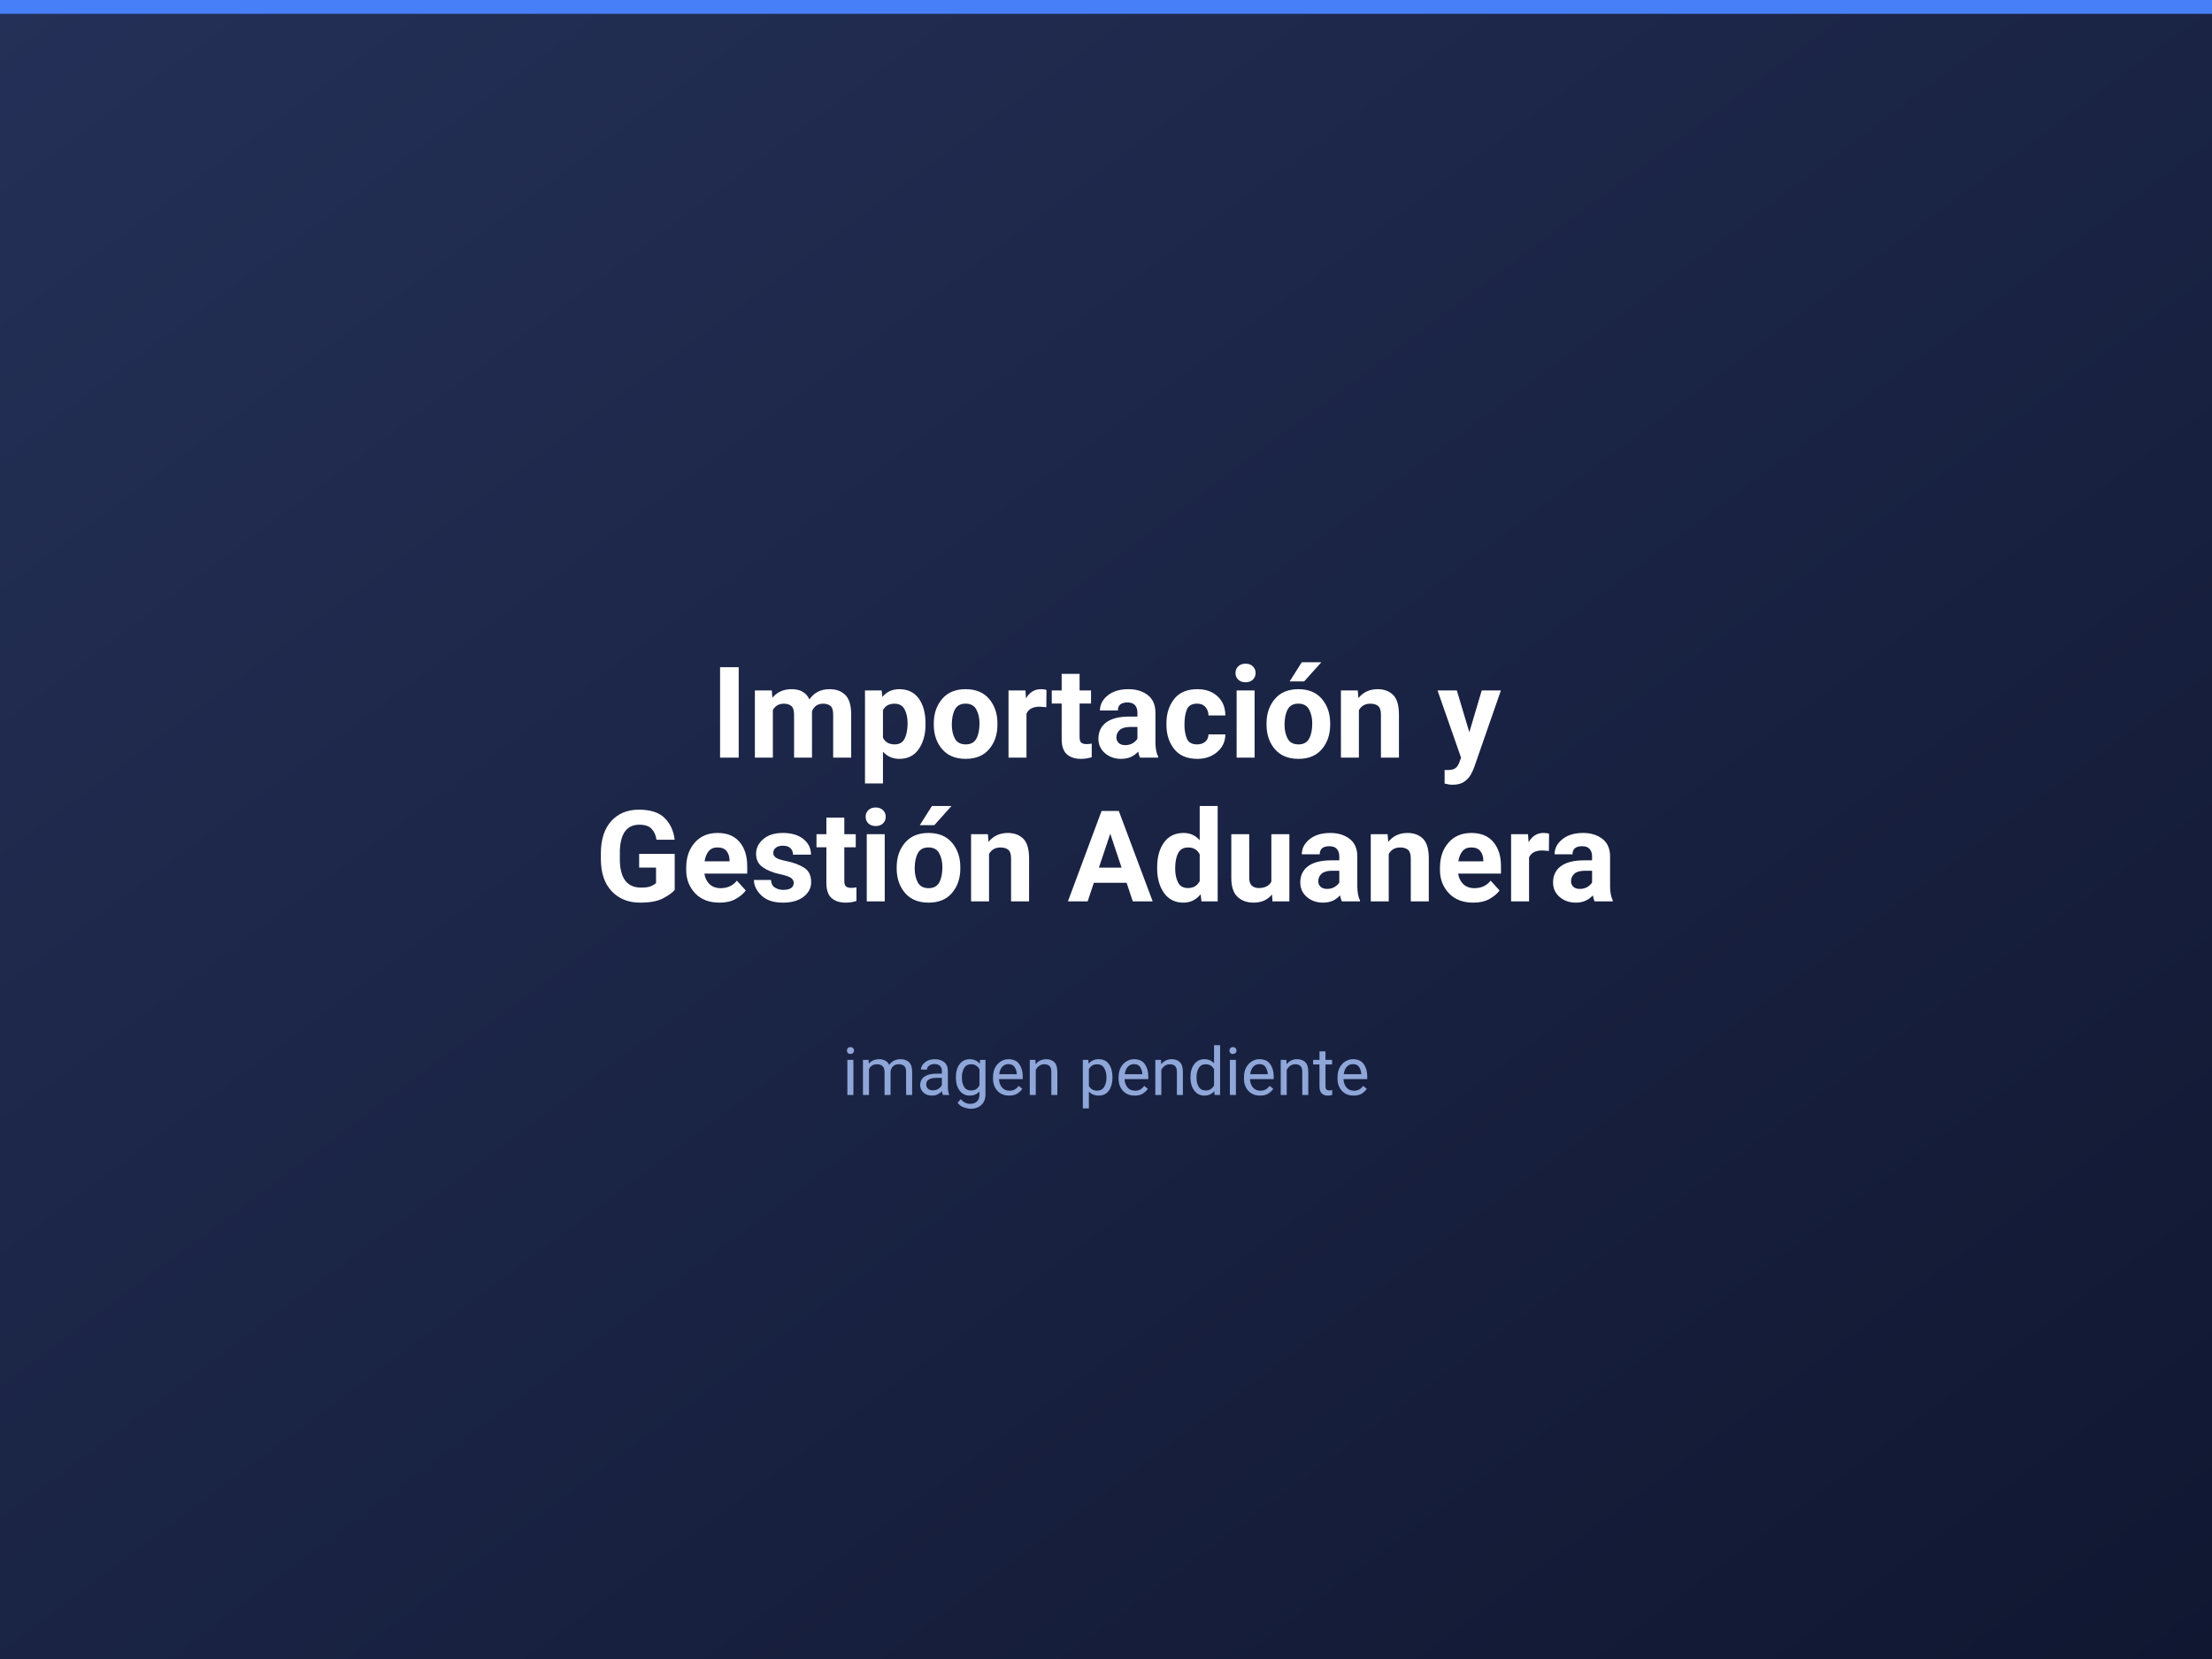
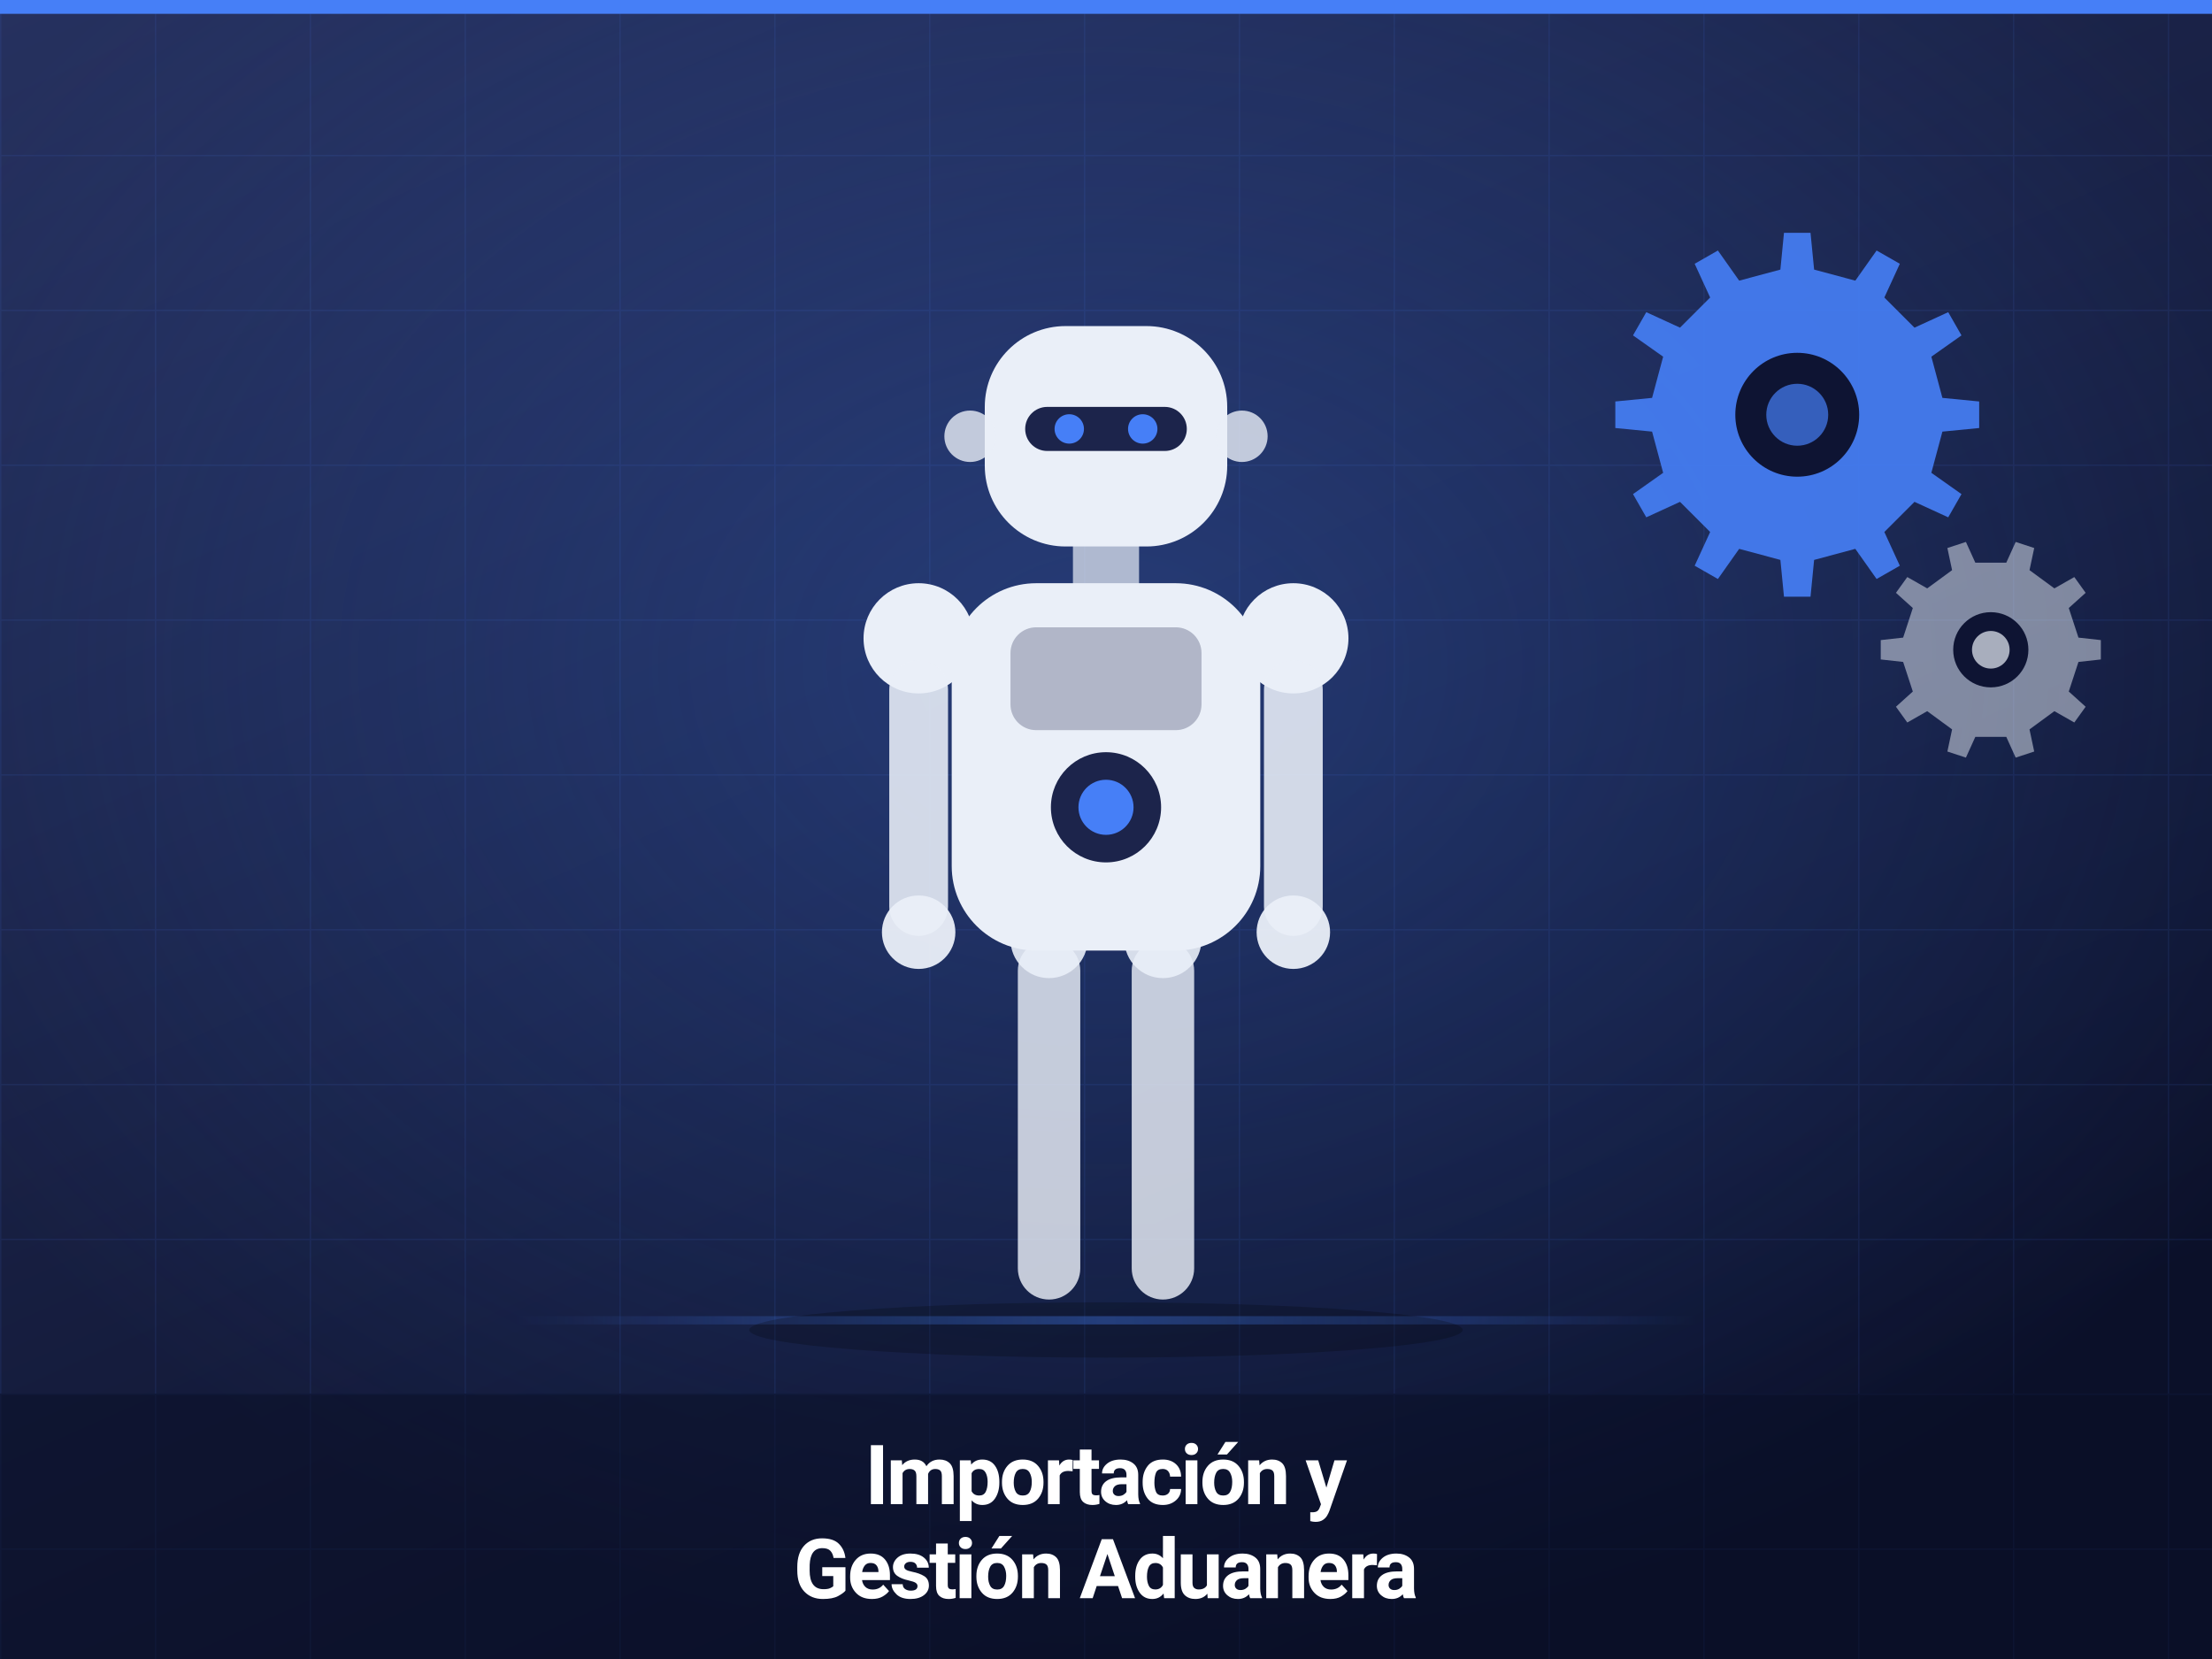
<svg xmlns="http://www.w3.org/2000/svg" viewBox="0 0 800 600" width="800" height="600">
  <defs>
-     <linearGradient id="g" x1="0" y1="0" x2="1" y2="1">
-       <stop offset="0" stop-color="#243057" />
-       <stop offset="1" stop-color="#101731" />
+     <linearGradient id="f" x1="0" y1="0" x2=".6" y2="1">
+       <stop offset="0" stop-color="#26315f" />
+       <stop offset="1" stop-color="#0b1029" />
+     </linearGradient>
+     <radialGradient id="halo" cx="50%" cy="40%" r="60%">
+       <stop offset="0" stop-color="#467ff7" stop-opacity=".28" />
+       <stop offset="1" stop-color="#467ff7" stop-opacity="0" />
+     </radialGradient>
+     <pattern id="rej" width="56" height="56" patternUnits="userSpaceOnUse">
+       <path d="M56 0H0V56" fill="none" stroke="#467ff7" stroke-opacity=".10" />
+     </pattern>
+     <linearGradient id="suelo" x1="0" y1="0" x2="1" y2="0">
+       <stop offset="0" stop-color="#467ff7" stop-opacity="0" />
+       <stop offset=".5" stop-color="#467ff7" stop-opacity=".5" />
+       <stop offset="1" stop-color="#467ff7" stop-opacity="0" />
    </linearGradient>
  </defs>
-   <rect width="800" height="600" fill="url(#g)" />
+   <rect width="800" height="600" fill="url(#f)" />
+   <rect width="800" height="600" fill="url(#rej)" />
+   <rect width="800" height="600" fill="url(#halo)" />
  <rect x="0" y="0" width="800" height="5" fill="#467ff7" />
-   <g font-family="system-ui,-apple-system,Segoe UI,Roboto,sans-serif">
-     <text x="400" y="274" text-anchor="middle" font-size="46" font-weight="700" fill="#ffffff">Importación y</text>
-     <text x="400" y="326" text-anchor="middle" font-size="46" font-weight="700" fill="#ffffff">Gestión Aduanera</text>
-     <text x="400" y="396" text-anchor="middle" font-size="24" fill="#8fa6d8">imagen pendiente</text>
+   <polygon points="702.5,143.9 715.8,145.2 715.8,154.8 702.5,156.1 698.5,171.0 709.4,178.7 704.6,187.1 692.4,181.5 681.5,192.4 687.1,204.6 678.7,209.4 671.0,198.5 656.1,202.5 654.8,215.8 645.2,215.8 643.9,202.5 629.0,198.5 621.3,209.4 612.9,204.6 618.5,192.4 607.6,181.5 595.4,187.1 590.6,178.7 601.5,171.0 597.5,156.1 584.2,154.8 584.2,145.2 597.5,143.9 601.5,129.0 590.6,121.3 595.4,112.9 607.6,118.5 618.5,107.6 612.9,95.4 621.3,90.6 629.0,101.5 643.9,97.5 645.2,84.2 654.8,84.2 656.1,97.5 671.0,101.5 678.7,90.6 687.1,95.4 681.5,107.6 692.4,118.5 704.6,112.9 709.4,121.3 698.5,129.0" fill="#467ff7" opacity="0.9" />
+   <circle cx="650" cy="150" r="22.4" fill="#0e1433" />
+   <circle cx="650" cy="150" r="11.2" fill="#467ff7" opacity=".7" />
+   <polygon points="751.7,230.6 759.8,231.5 759.8,238.5 751.7,239.4 748.2,250.1 754.3,255.6 750.2,261.3 743.0,257.2 734.0,263.8 735.7,271.8 729.0,274.0 725.6,266.5 714.4,266.5 711.0,274.0 704.3,271.8 706.0,263.8 697.0,257.2 689.8,261.3 685.7,255.6 691.8,250.1 688.3,239.4 680.2,238.5 680.2,231.5 688.3,230.6 691.8,219.9 685.7,214.4 689.8,208.7 697.0,212.8 706.0,206.2 704.3,198.2 711.0,196.0 714.4,203.5 725.6,203.5 729.0,196.0 735.7,198.2 734.0,206.2 743.0,212.8 750.2,208.7 754.3,214.4 748.2,219.9" fill="#eaeff8" opacity="0.5" />
+   <circle cx="720" cy="235" r="13.6" fill="#0e1433" />
+   <circle cx="720" cy="235" r="6.8" fill="#eaeff8" opacity=".7" />
+   <rect x="185.0" y="476" width="430" height="3" fill="url(#suelo)" />
+   <ellipse cx="400" cy="481" rx="129.0" ry="10" fill="#000" opacity=".22" />
+   <g opacity="1.0">
+     <rect x="368.114" y="339.8" width="22.586" height="130.2" rx="11.293" fill="#eaeff8" opacity=".82" />
+     <circle cx="379.407" cy="339.8" r="13.95" fill="#eaeff8" opacity=".9" />
+     <rect x="409.3" y="339.8" width="22.586" height="130.2" rx="11.293" fill="#eaeff8" opacity=".82" />
+     <circle cx="420.593" cy="339.8" r="13.95" fill="#eaeff8" opacity=".9" />
+     <rect x="344.2" y="210.929" width="111.6" height="132.857" rx="30.557" fill="#eaeff8" />
+     <rect x="365.457" y="226.871" width="69.086" height="37.2" rx="9.3" fill="#1c244b" opacity=".28" />
+     <circle cx="400" cy="291.971" r="19.929" fill="#1c244b" />
+     <circle cx="400" cy="291.971" r="9.964" fill="#467ff7" />
+     <circle cx="332.243" cy="230.857" r="19.929" fill="#eaeff8" />
+     <rect x="321.614" y="238.829" width="21.257" height="99.643" rx="10.629" fill="#eaeff8" opacity=".88" />
+     <circle cx="332.243" cy="337.143" r="13.286" fill="#eaeff8" opacity=".95" />
+     <circle cx="467.757" cy="230.857" r="19.929" fill="#eaeff8" />
+     <rect x="457.129" y="238.829" width="21.257" height="99.643" rx="10.629" fill="#eaeff8" opacity=".88" />
+     <circle cx="467.757" cy="337.143" r="13.286" fill="#eaeff8" opacity=".95" />
+     <rect x="388.043" y="194.986" width="23.914" height="18.6" fill="#eaeff8" opacity=".7" />
+     <rect x="356.157" y="117.929" width="87.686" height="79.714" rx="29.229" fill="#eaeff8" />
+     <rect x="370.771" y="147.157" width="58.457" height="15.943" rx="7.971" fill="#1c244b" />
+     <circle cx="386.714" cy="155.129" r="5.314" fill="#467ff7" />
+     <circle cx="413.286" cy="155.129" r="5.314" fill="#467ff7" />
+     <circle cx="350.843" cy="157.786" r="9.3" fill="#eaeff8" opacity=".8" />
+     <circle cx="449.157" cy="157.786" r="9.3" fill="#eaeff8" opacity=".8" />
  </g>
+   <rect x="0" y="504" width="800" height="96" fill="#0a0f26" opacity=".55" />
+   <text x="400.0" y="544" text-anchor="middle" font-family="system-ui,-apple-system,Segoe UI,Roboto,Helvetica,Arial,sans-serif" font-size="30" font-weight="700" fill="#ffffff" letter-spacing="-1">Importación y</text>
+   <text x="400.0" y="578" text-anchor="middle" font-family="system-ui,-apple-system,Segoe UI,Roboto,Helvetica,Arial,sans-serif" font-size="30" font-weight="700" fill="#ffffff" letter-spacing="-1">Gestión Aduanera</text>
</svg>
